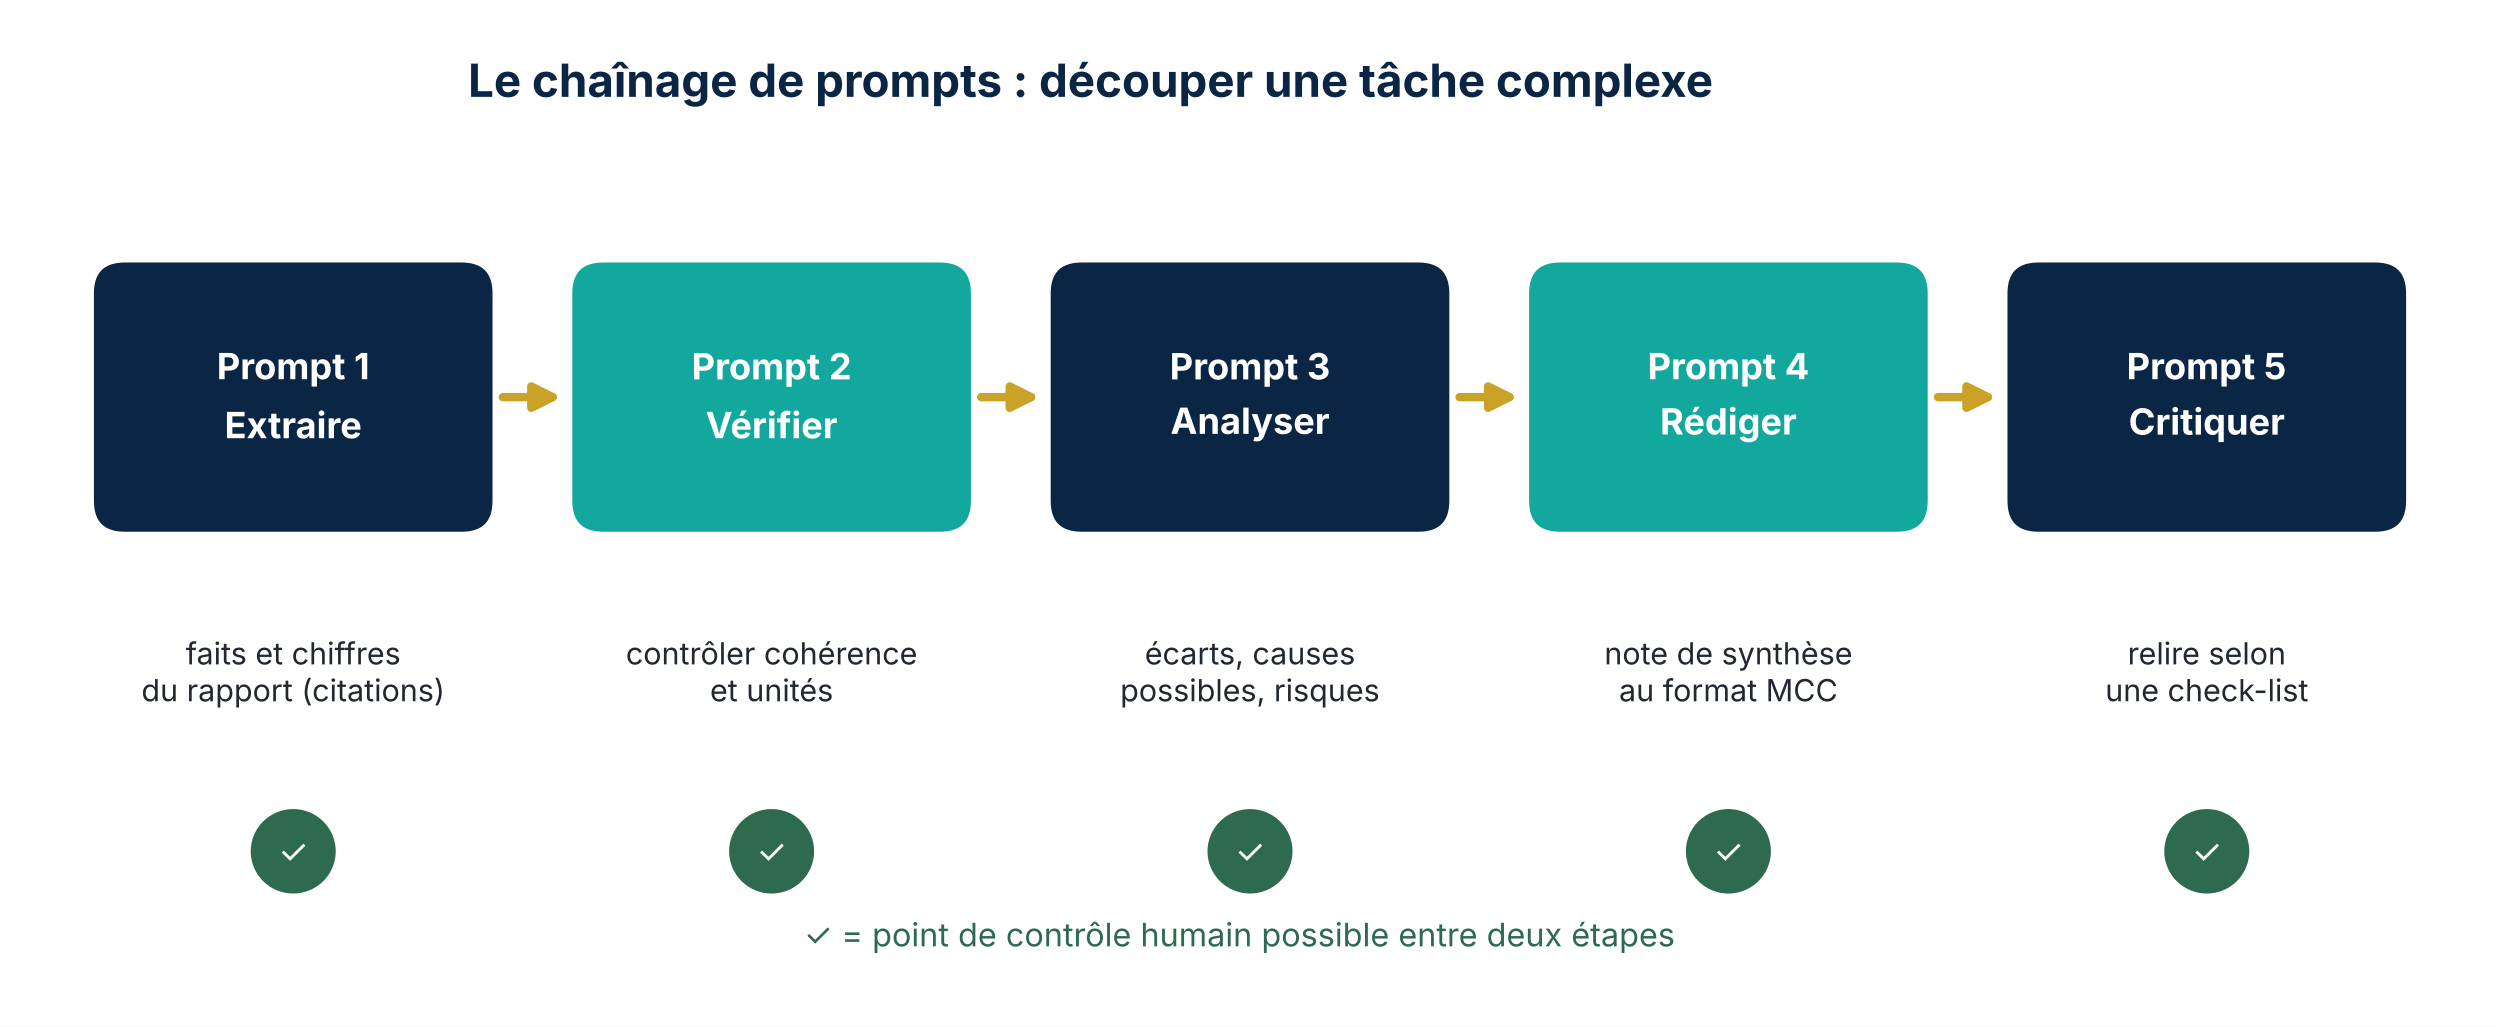
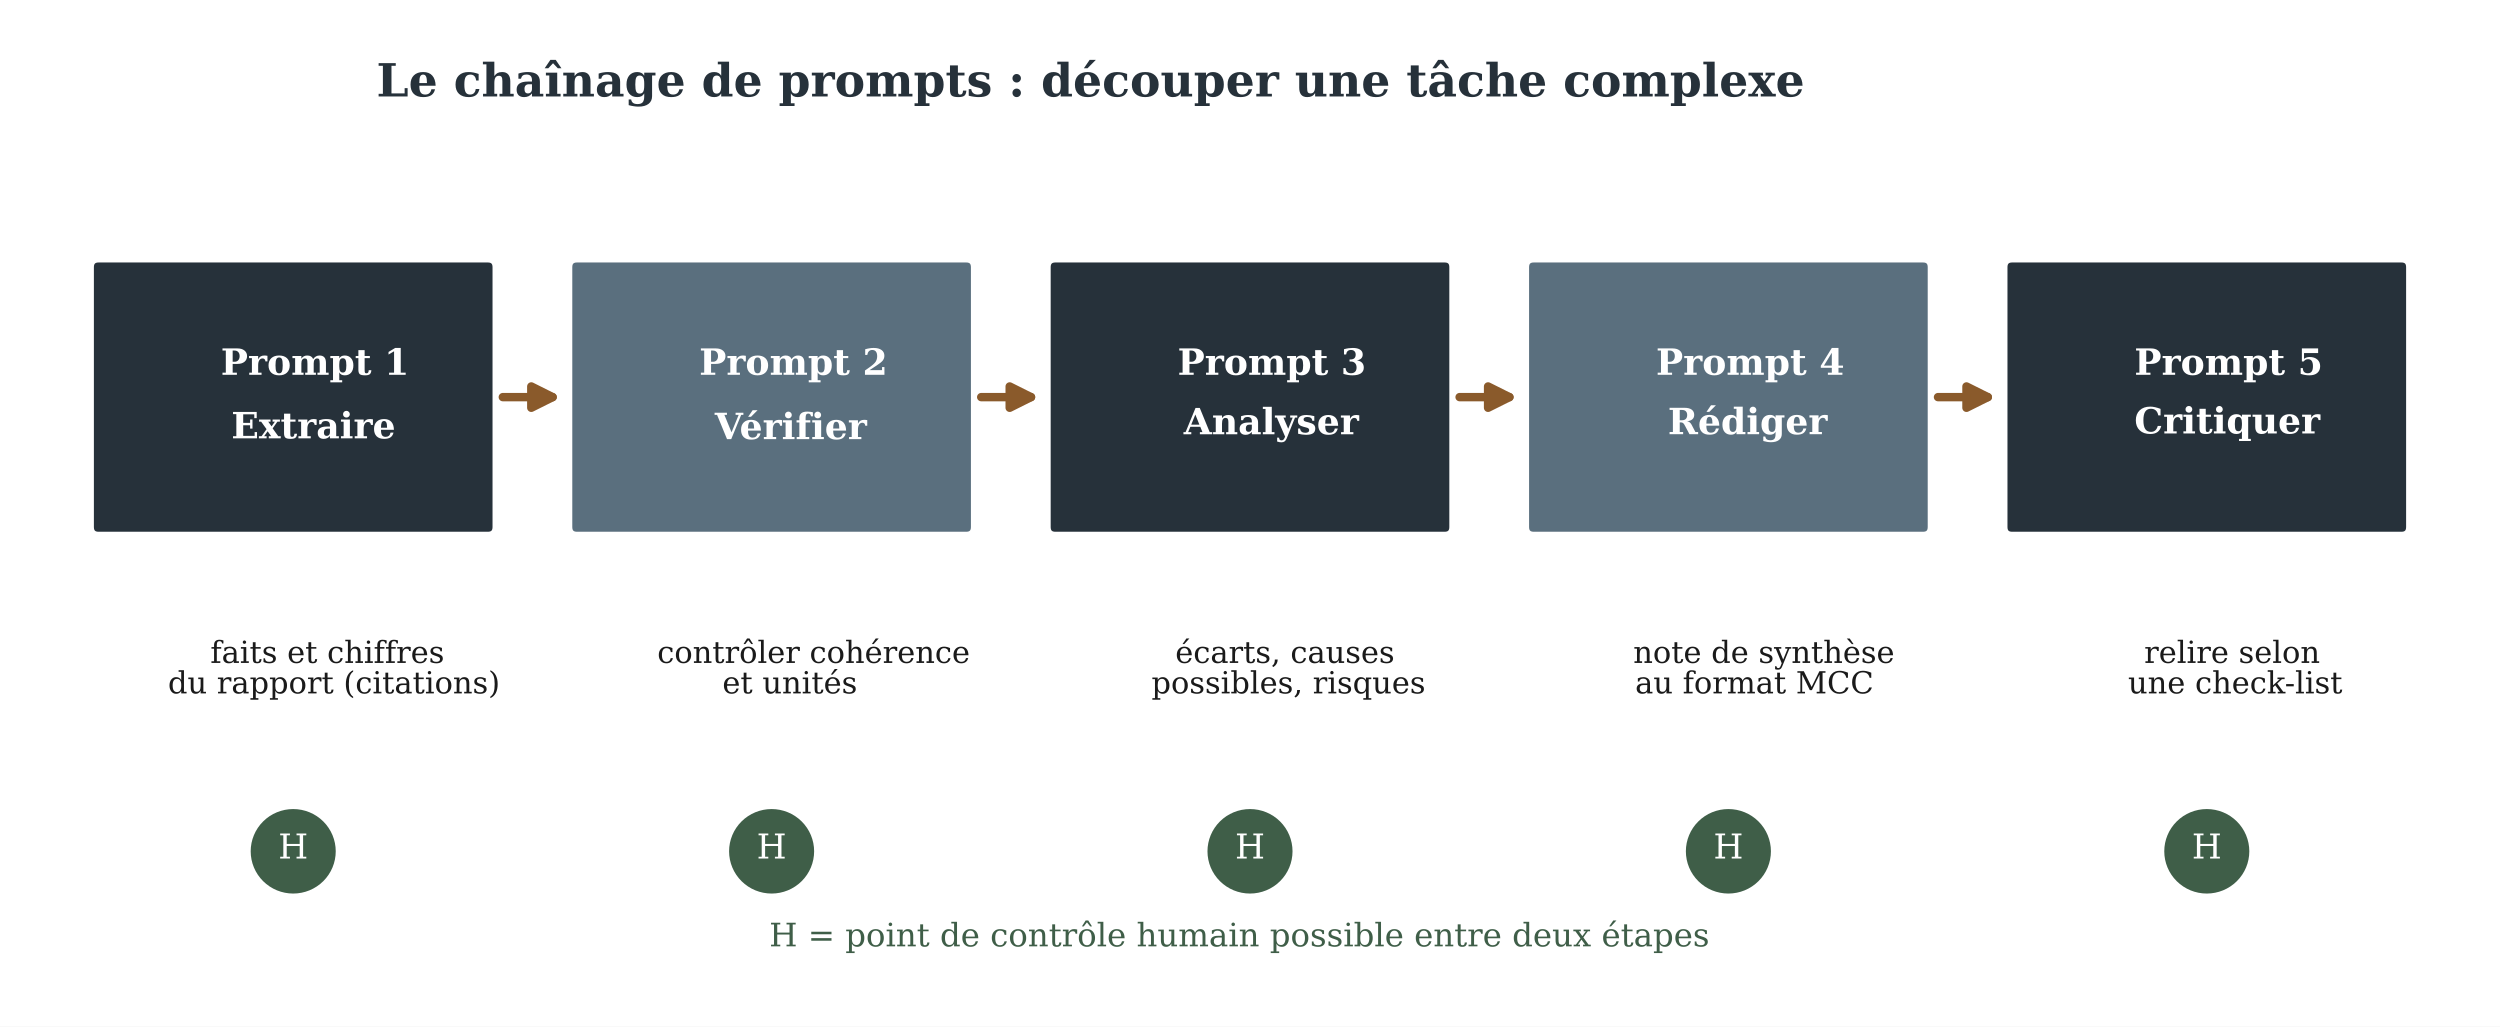
<svg xmlns="http://www.w3.org/2000/svg" width="656.1pt" height="269.424pt" viewBox="0 0 656.1 269.424" version="1.1">
  <defs>
    <style type="text/css">*{stroke-linejoin: round; stroke-linecap: butt}</style>
  </defs>
  <g id="figure_1">
    <g id="patch_1">
      <path d="M 0 269.424  L 656.1 269.424  L 656.1 0  L 0 0  z " style="fill: #ffffff" />
    </g>
    <g id="axes_1">
      <g id="patch_2">
-         <path d="M 131.958 104.22  Q 139.724 104.22 145.031 104.22  " clip-path="url(#p499812bc39)" style="fill: none; stroke: #c9a227; stroke-width: 2.2; stroke-linecap: round" />
-         <path d="M 139.431 101.42  L 145.031 104.22  L 139.431 107.02  z " clip-path="url(#p499812bc39)" style="fill: #c9a227; stroke: #c9a227; stroke-width: 2.2; stroke-linecap: round" />
+         <path d="M 131.958 104.22  Q 139.724 104.22 145.031 104.22  " clip-path="url(#pe04a9e31c5)" style="fill: none; stroke: #8a5a2b; stroke-width: 2.2; stroke-linecap: round" />
+         <path d="M 139.431 101.42  L 145.031 104.22  L 139.431 107.02  z " clip-path="url(#pe04a9e31c5)" style="fill: #8a5a2b; stroke: #8a5a2b; stroke-width: 2.2; stroke-linecap: round" />
      </g>
      <g id="patch_3">
-         <path d="M 76.95 234.504  C 79.91 234.504 82.749 233.336 84.841 231.256  C 86.934 229.177 88.11 226.357 88.11 223.416  C 88.11 220.475 86.934 217.655 84.841 215.576  C 82.749 213.496 79.91 212.328 76.95 212.328  C 73.99 212.328 71.151 213.496 69.059 215.576  C 66.966 217.655 65.79 220.475 65.79 223.416  C 65.79 226.357 66.966 229.177 69.059 231.256  C 71.151 233.336 73.99 234.504 76.95 234.504  z " clip-path="url(#p499812bc39)" style="fill: #2d6a4f" />
+         <path d="M 76.95 234.504  C 79.91 234.504 82.749 233.336 84.841 231.256  C 86.934 229.177 88.11 226.357 88.11 223.416  C 88.11 220.475 86.934 217.655 84.841 215.576  C 82.749 213.496 79.91 212.328 76.95 212.328  C 73.99 212.328 71.151 213.496 69.059 215.576  C 66.966 217.655 65.79 220.475 65.79 223.416  C 65.79 226.357 66.966 229.177 69.059 231.256  C 71.151 233.336 73.99 234.504 76.95 234.504  z " clip-path="url(#pe04a9e31c5)" style="fill: #3f5e48" />
      </g>
      <g id="patch_4">
-         <path d="M 257.508 104.22  Q 265.274 104.22 270.581 104.22  " clip-path="url(#p499812bc39)" style="fill: none; stroke: #c9a227; stroke-width: 2.2; stroke-linecap: round" />
-         <path d="M 264.981 101.42  L 270.581 104.22  L 264.981 107.02  z " clip-path="url(#p499812bc39)" style="fill: #c9a227; stroke: #c9a227; stroke-width: 2.2; stroke-linecap: round" />
+         <path d="M 257.508 104.22  Q 265.274 104.22 270.581 104.22  " clip-path="url(#pe04a9e31c5)" style="fill: none; stroke: #8a5a2b; stroke-width: 2.2; stroke-linecap: round" />
+         <path d="M 264.981 101.42  L 270.581 104.22  L 264.981 107.02  z " clip-path="url(#pe04a9e31c5)" style="fill: #8a5a2b; stroke: #8a5a2b; stroke-width: 2.2; stroke-linecap: round" />
      </g>
      <g id="patch_5">
-         <path d="M 202.5 234.504  C 205.46 234.504 208.299 233.336 210.391 231.256  C 212.484 229.177 213.66 226.357 213.66 223.416  C 213.66 220.475 212.484 217.655 210.391 215.576  C 208.299 213.496 205.46 212.328 202.5 212.328  C 199.54 212.328 196.701 213.496 194.609 215.576  C 192.516 217.655 191.34 220.475 191.34 223.416  C 191.34 226.357 192.516 229.177 194.609 231.256  C 196.701 233.336 199.54 234.504 202.5 234.504  z " clip-path="url(#p499812bc39)" style="fill: #2d6a4f" />
+         <path d="M 202.5 234.504  C 205.46 234.504 208.299 233.336 210.391 231.256  C 212.484 229.177 213.66 226.357 213.66 223.416  C 213.66 220.475 212.484 217.655 210.391 215.576  C 208.299 213.496 205.46 212.328 202.5 212.328  C 199.54 212.328 196.701 213.496 194.609 215.576  C 192.516 217.655 191.34 220.475 191.34 223.416  C 191.34 226.357 192.516 229.177 194.609 231.256  C 196.701 233.336 199.54 234.504 202.5 234.504  z " clip-path="url(#pe04a9e31c5)" style="fill: #3f5e48" />
      </g>
      <g id="patch_6">
-         <path d="M 383.058 104.22  Q 390.824 104.22 396.131 104.22  " clip-path="url(#p499812bc39)" style="fill: none; stroke: #c9a227; stroke-width: 2.2; stroke-linecap: round" />
-         <path d="M 390.531 101.42  L 396.131 104.22  L 390.531 107.02  z " clip-path="url(#p499812bc39)" style="fill: #c9a227; stroke: #c9a227; stroke-width: 2.2; stroke-linecap: round" />
+         <path d="M 383.058 104.22  Q 390.824 104.22 396.131 104.22  " clip-path="url(#pe04a9e31c5)" style="fill: none; stroke: #8a5a2b; stroke-width: 2.2; stroke-linecap: round" />
+         <path d="M 390.531 101.42  L 396.131 104.22  L 390.531 107.02  z " clip-path="url(#pe04a9e31c5)" style="fill: #8a5a2b; stroke: #8a5a2b; stroke-width: 2.2; stroke-linecap: round" />
      </g>
      <g id="patch_7">
-         <path d="M 328.05 234.504  C 331.01 234.504 333.849 233.336 335.941 231.256  C 338.034 229.177 339.21 226.357 339.21 223.416  C 339.21 220.475 338.034 217.655 335.941 215.576  C 333.849 213.496 331.01 212.328 328.05 212.328  C 325.09 212.328 322.251 213.496 320.159 215.576  C 318.066 217.655 316.89 220.475 316.89 223.416  C 316.89 226.357 318.066 229.177 320.159 231.256  C 322.251 233.336 325.09 234.504 328.05 234.504  z " clip-path="url(#p499812bc39)" style="fill: #2d6a4f" />
+         <path d="M 328.05 234.504  C 331.01 234.504 333.849 233.336 335.941 231.256  C 338.034 229.177 339.21 226.357 339.21 223.416  C 339.21 220.475 338.034 217.655 335.941 215.576  C 333.849 213.496 331.01 212.328 328.05 212.328  C 325.09 212.328 322.251 213.496 320.159 215.576  C 318.066 217.655 316.89 220.475 316.89 223.416  C 316.89 226.357 318.066 229.177 320.159 231.256  C 322.251 233.336 325.09 234.504 328.05 234.504  z " clip-path="url(#pe04a9e31c5)" style="fill: #3f5e48" />
      </g>
      <g id="patch_8">
-         <path d="M 508.608 104.22  Q 516.374 104.22 521.681 104.22  " clip-path="url(#p499812bc39)" style="fill: none; stroke: #c9a227; stroke-width: 2.2; stroke-linecap: round" />
-         <path d="M 516.081 101.42  L 521.681 104.22  L 516.081 107.02  z " clip-path="url(#p499812bc39)" style="fill: #c9a227; stroke: #c9a227; stroke-width: 2.2; stroke-linecap: round" />
+         <path d="M 508.608 104.22  Q 516.374 104.22 521.681 104.22  " clip-path="url(#pe04a9e31c5)" style="fill: none; stroke: #8a5a2b; stroke-width: 2.2; stroke-linecap: round" />
+         <path d="M 516.081 101.42  L 521.681 104.22  L 516.081 107.02  z " clip-path="url(#pe04a9e31c5)" style="fill: #8a5a2b; stroke: #8a5a2b; stroke-width: 2.2; stroke-linecap: round" />
      </g>
      <g id="patch_9">
-         <path d="M 453.6 234.504  C 456.56 234.504 459.399 233.336 461.491 231.256  C 463.584 229.177 464.76 226.357 464.76 223.416  C 464.76 220.475 463.584 217.655 461.491 215.576  C 459.399 213.496 456.56 212.328 453.6 212.328  C 450.64 212.328 447.801 213.496 445.709 215.576  C 443.616 217.655 442.44 220.475 442.44 223.416  C 442.44 226.357 443.616 229.177 445.709 231.256  C 447.801 233.336 450.64 234.504 453.6 234.504  z " clip-path="url(#p499812bc39)" style="fill: #2d6a4f" />
+         <path d="M 453.6 234.504  C 456.56 234.504 459.399 233.336 461.491 231.256  C 463.584 229.177 464.76 226.357 464.76 223.416  C 464.76 220.475 463.584 217.655 461.491 215.576  C 459.399 213.496 456.56 212.328 453.6 212.328  C 450.64 212.328 447.801 213.496 445.709 215.576  C 443.616 217.655 442.44 220.475 442.44 223.416  C 442.44 226.357 443.616 229.177 445.709 231.256  C 447.801 233.336 450.64 234.504 453.6 234.504  z " clip-path="url(#pe04a9e31c5)" style="fill: #3f5e48" />
      </g>
      <g id="patch_10">
-         <path d="M 579.15 234.504  C 582.11 234.504 584.949 233.336 587.041 231.256  C 589.134 229.177 590.31 226.357 590.31 223.416  C 590.31 220.475 589.134 217.655 587.041 215.576  C 584.949 213.496 582.11 212.328 579.15 212.328  C 576.19 212.328 573.351 213.496 571.259 215.576  C 569.166 217.655 567.99 220.475 567.99 223.416  C 567.99 226.357 569.166 229.177 571.259 231.256  C 573.351 233.336 576.19 234.504 579.15 234.504  z " clip-path="url(#p499812bc39)" style="fill: #2d6a4f" />
+         <path d="M 579.15 234.504  C 582.11 234.504 584.949 233.336 587.041 231.256  C 589.134 229.177 590.31 226.357 590.31 223.416  C 590.31 220.475 589.134 217.655 587.041 215.576  C 584.949 213.496 582.11 212.328 579.15 212.328  C 576.19 212.328 573.351 213.496 571.259 215.576  C 569.166 217.655 567.99 220.475 567.99 223.416  C 567.99 226.357 569.166 229.177 571.259 231.256  C 573.351 233.336 576.19 234.504 579.15 234.504  z " clip-path="url(#pe04a9e31c5)" style="fill: #3f5e48" />
      </g>
      <g id="patch_11">
-         <path d="M 32.868 140.256  L 121.032 140.256  Q 129.96 140.256 129.96 131.386  L 129.96 77.054  Q 129.96 68.184 121.032 68.184  L 32.868 68.184  Q 23.94 68.184 23.94 77.054  L 23.94 131.386  Q 23.94 140.256 32.868 140.256  z " clip-path="url(#p499812bc39)" style="fill: #0b2545; stroke: #ffffff; stroke-width: 1.4; stroke-linejoin: miter" />
+         <path d="M 25.893 140.256  L 128.007 140.256  Q 129.96 140.256 129.96 138.316  L 129.96 70.124  Q 129.96 68.184 128.007 68.184  L 25.893 68.184  Q 23.94 68.184 23.94 70.124  L 23.94 138.316  Q 23.94 140.256 25.893 140.256  z " clip-path="url(#pe04a9e31c5)" style="fill: #26313a; stroke: #ffffff; stroke-width: 1.4; stroke-linejoin: miter" />
      </g>
      <g id="patch_12">
-         <path d="M 158.418 140.256  L 246.582 140.256  Q 255.51 140.256 255.51 131.386  L 255.51 77.054  Q 255.51 68.184 246.582 68.184  L 158.418 68.184  Q 149.49 68.184 149.49 77.054  L 149.49 131.386  Q 149.49 140.256 158.418 140.256  z " clip-path="url(#p499812bc39)" style="fill: #13a89e; stroke: #ffffff; stroke-width: 1.4; stroke-linejoin: miter" />
+         <path d="M 151.443 140.256  L 253.557 140.256  Q 255.51 140.256 255.51 138.316  L 255.51 70.124  Q 255.51 68.184 253.557 68.184  L 151.443 68.184  Q 149.49 68.184 149.49 70.124  L 149.49 138.316  Q 149.49 140.256 151.443 140.256  z " clip-path="url(#pe04a9e31c5)" style="fill: #5a6f7e; stroke: #ffffff; stroke-width: 1.4; stroke-linejoin: miter" />
      </g>
      <g id="patch_13">
-         <path d="M 283.968 140.256  L 372.132 140.256  Q 381.06 140.256 381.06 131.386  L 381.06 77.054  Q 381.06 68.184 372.132 68.184  L 283.968 68.184  Q 275.04 68.184 275.04 77.054  L 275.04 131.386  Q 275.04 140.256 283.968 140.256  z " clip-path="url(#p499812bc39)" style="fill: #0b2545; stroke: #ffffff; stroke-width: 1.4; stroke-linejoin: miter" />
+         <path d="M 276.993 140.256  L 379.107 140.256  Q 381.06 140.256 381.06 138.316  L 381.06 70.124  Q 381.06 68.184 379.107 68.184  L 276.993 68.184  Q 275.04 68.184 275.04 70.124  L 275.04 138.316  Q 275.04 140.256 276.993 140.256  z " clip-path="url(#pe04a9e31c5)" style="fill: #26313a; stroke: #ffffff; stroke-width: 1.4; stroke-linejoin: miter" />
      </g>
      <g id="patch_14">
-         <path d="M 409.518 140.256  L 497.682 140.256  Q 506.61 140.256 506.61 131.386  L 506.61 77.054  Q 506.61 68.184 497.682 68.184  L 409.518 68.184  Q 400.59 68.184 400.59 77.054  L 400.59 131.386  Q 400.59 140.256 409.518 140.256  z " clip-path="url(#p499812bc39)" style="fill: #13a89e; stroke: #ffffff; stroke-width: 1.4; stroke-linejoin: miter" />
+         <path d="M 402.543 140.256  L 504.657 140.256  Q 506.61 140.256 506.61 138.316  L 506.61 70.124  Q 506.61 68.184 504.657 68.184  L 402.543 68.184  Q 400.59 68.184 400.59 70.124  L 400.59 138.316  Q 400.59 140.256 402.543 140.256  z " clip-path="url(#pe04a9e31c5)" style="fill: #5a6f7e; stroke: #ffffff; stroke-width: 1.4; stroke-linejoin: miter" />
      </g>
      <g id="patch_15">
-         <path d="M 535.068 140.256  L 623.232 140.256  Q 632.16 140.256 632.16 131.386  L 632.16 77.054  Q 632.16 68.184 623.232 68.184  L 535.068 68.184  Q 526.14 68.184 526.14 77.054  L 526.14 131.386  Q 526.14 140.256 535.068 140.256  z " clip-path="url(#p499812bc39)" style="fill: #0b2545; stroke: #ffffff; stroke-width: 1.4; stroke-linejoin: miter" />
+         <path d="M 528.093 140.256  L 630.207 140.256  Q 632.16 140.256 632.16 138.316  L 632.16 70.124  Q 632.16 68.184 630.207 68.184  L 528.093 68.184  Q 526.14 68.184 526.14 70.124  L 526.14 138.316  Q 526.14 140.256 528.093 140.256  z " clip-path="url(#pe04a9e31c5)" style="fill: #26313a; stroke: #ffffff; stroke-width: 1.4; stroke-linejoin: miter" />
      </g>
      <g id="text_1">
-         <text style="font-weight: 700; font-size: 12px; font-family: 'Inter', 'DejaVu Sans'; text-anchor: middle; fill: #0b2545" x="286.2" y="25.425" transform="rotate(-0 286.2 25.42523)">Le chaînage de prompts : découper une tâche complexe</text>
+         <text style="font-weight: 700; font-size: 12px; font-family: 'EB Garamond', 'DejaVu Serif'; text-anchor: middle; fill: #26313a" x="286.2" y="25.314" transform="rotate(-0 286.2 25.314)">Le chaînage de prompts : découper une tâche complexe</text>
      </g>
      <g id="text_2">
-         <text style="font-weight: 700; font-size: 9.5px; font-family: 'Inter', 'DejaVu Sans'; fill: #ffffff" transform="translate(56.89906 99.52218)">Prompt 1</text>
-         <text style="font-weight: 700; font-size: 9.5px; font-family: 'Inter', 'DejaVu Sans'; fill: #ffffff" transform="translate(58.93859 114.9993)">Extraire</text>
+         <text style="font-weight: 700; font-size: 9.5px; font-family: 'EB Garamond', 'DejaVu Serif'; fill: #ffffff" transform="translate(57.93516 98.36191)">Prompt 1</text>
+         <text style="font-weight: 700; font-size: 9.5px; font-family: 'EB Garamond', 'DejaVu Serif'; fill: #ffffff" transform="translate(60.6998 115.0366)">Extraire</text>
      </g>
      <g id="text_3">
-         <text style="font-size: 8px; font-family: 'Inter', 'DejaVu Sans'; fill: #222831" transform="translate(48.73875 174.3623)">faits et chiffres</text>
-         <text style="font-size: 8px; font-family: 'Inter', 'DejaVu Sans'; fill: #222831" transform="translate(37.10813 184.042)">du rapport (citations)</text>
+         <text style="font-size: 8px; font-family: 'EB Garamond', 'DejaVu Serif'; fill: #1a1a1a" transform="translate(55.1975 173.972)">faits et chiffres</text>
+         <text style="font-size: 8px; font-family: 'EB Garamond', 'DejaVu Serif'; fill: #1a1a1a" transform="translate(44.07625 181.972)">du rapport (citations)</text>
      </g>
      <g id="text_4">
-         <text style="font-size: 9px; font-family: 'Inter', 'DejaVu Sans'; text-anchor: middle; fill: #ffffff" x="76.95" y="226.69" transform="rotate(-0 76.95 226.6899)">✓</text>
+         <text style="font-size: 9px; font-family: 'EB Garamond', 'DejaVu Serif'; text-anchor: middle; fill: #ffffff" x="76.95" y="225.306" transform="rotate(-0 76.95 225.306)">H</text>
      </g>
      <g id="text_5">
-         <text style="font-weight: 700; font-size: 9.5px; font-family: 'Inter', 'DejaVu Sans'; fill: #ffffff" transform="translate(181.505 99.56894)">Prompt 2</text>
-         <text style="font-weight: 700; font-size: 9.5px; font-family: 'Inter', 'DejaVu Sans'; fill: #ffffff" transform="translate(185.1773 114.9993)">Vérifier</text>
+         <text style="font-weight: 700; font-size: 9.5px; font-family: 'EB Garamond', 'DejaVu Serif'; fill: #ffffff" transform="translate(183.4852 98.36191)">Prompt 2</text>
+         <text style="font-weight: 700; font-size: 9.5px; font-family: 'EB Garamond', 'DejaVu Serif'; fill: #ffffff" transform="translate(187.5939 115.2407)">Vérifier</text>
      </g>
      <g id="text_6">
-         <text style="font-size: 8px; font-family: 'Inter', 'DejaVu Sans'; fill: #222831" transform="translate(164.2431 174.3623)">contrôler cohérence</text>
-         <text style="font-size: 8px; font-family: 'Inter', 'DejaVu Sans'; fill: #222831" transform="translate(186.3244 184.042)">et unités</text>
+         <text style="font-size: 8px; font-family: 'EB Garamond', 'DejaVu Serif'; fill: #1a1a1a" transform="translate(172.4869 173.972)">contrôler cohérence</text>
+         <text style="font-size: 8px; font-family: 'EB Garamond', 'DejaVu Serif'; fill: #1a1a1a" transform="translate(189.5756 181.972)">et unités</text>
      </g>
      <g id="text_7">
-         <text style="font-size: 9px; font-family: 'Inter', 'DejaVu Sans'; text-anchor: middle; fill: #ffffff" x="202.5" y="226.69" transform="rotate(-0 202.5 226.6899)">✓</text>
+         <text style="font-size: 9px; font-family: 'EB Garamond', 'DejaVu Serif'; text-anchor: middle; fill: #ffffff" x="202.5" y="225.306" transform="rotate(-0 202.5 225.306)">H</text>
      </g>
      <g id="text_8">
-         <text style="font-weight: 700; font-size: 9.5px; font-family: 'Inter', 'DejaVu Sans'; fill: #ffffff" transform="translate(306.9808 99.56894)">Prompt 3</text>
-         <text style="font-weight: 700; font-size: 9.5px; font-family: 'Inter', 'DejaVu Sans'; fill: #ffffff" transform="translate(307.1693 113.8719)">Analyser</text>
+         <text style="font-weight: 700; font-size: 9.5px; font-family: 'EB Garamond', 'DejaVu Serif'; fill: #ffffff" transform="translate(309.0352 98.36191)">Prompt 3</text>
+         <text style="font-weight: 700; font-size: 9.5px; font-family: 'EB Garamond', 'DejaVu Serif'; fill: #ffffff" transform="translate(310.6605 113.9731)">Analyser</text>
      </g>
      <g id="text_9">
-         <text style="font-size: 8px; font-family: 'Inter', 'DejaVu Sans'; fill: #222831" transform="translate(300.4306 174.3623)">écarts, causes</text>
-         <text style="font-size: 8px; font-family: 'Inter', 'DejaVu Sans'; fill: #222831" transform="translate(293.9663 184.042)">possibles, risques</text>
+         <text style="font-size: 8px; font-family: 'EB Garamond', 'DejaVu Serif'; fill: #1a1a1a" transform="translate(308.4331 173.972)">écarts, causes</text>
+         <text style="font-size: 8px; font-family: 'EB Garamond', 'DejaVu Serif'; fill: #1a1a1a" transform="translate(302.19 181.972)">possibles, risques</text>
      </g>
      <g id="text_10">
-         <text style="font-size: 9px; font-family: 'Inter', 'DejaVu Sans'; text-anchor: middle; fill: #ffffff" x="328.05" y="226.69" transform="rotate(-0 328.05 226.6899)">✓</text>
+         <text style="font-size: 9px; font-family: 'EB Garamond', 'DejaVu Serif'; text-anchor: middle; fill: #ffffff" x="328.05" y="225.306" transform="rotate(-0 328.05 225.306)">H</text>
      </g>
      <g id="text_11">
-         <text style="font-weight: 700; font-size: 9.5px; font-family: 'Inter', 'DejaVu Sans'; fill: #ffffff" transform="translate(432.3846 99.52218)">Prompt 4</text>
-         <text style="font-weight: 700; font-size: 9.5px; font-family: 'Inter', 'DejaVu Sans'; fill: #ffffff" transform="translate(435.6621 114.0255)">Rédiger</text>
+         <text style="font-weight: 700; font-size: 9.5px; font-family: 'EB Garamond', 'DejaVu Serif'; fill: #ffffff" transform="translate(434.5852 98.36191)">Prompt 4</text>
+         <text style="font-weight: 700; font-size: 9.5px; font-family: 'EB Garamond', 'DejaVu Serif'; fill: #ffffff" transform="translate(437.7061 113.9441)">Rédiger</text>
      </g>
      <g id="text_12">
-         <text style="font-size: 8px; font-family: 'Inter', 'DejaVu Sans'; fill: #222831" transform="translate(421.0337 174.3623)">note de synthèse</text>
-         <text style="font-size: 8px; font-family: 'Inter', 'DejaVu Sans'; fill: #222831" transform="translate(424.8925 184.042)">au format MCC</text>
+         <text style="font-size: 8px; font-family: 'EB Garamond', 'DejaVu Serif'; fill: #1a1a1a" transform="translate(428.6244 173.972)">note de synthèse</text>
+         <text style="font-size: 8px; font-family: 'EB Garamond', 'DejaVu Serif'; fill: #1a1a1a" transform="translate(429.1194 181.972)">au format MCC</text>
      </g>
      <g id="text_13">
-         <text style="font-size: 9px; font-family: 'Inter', 'DejaVu Sans'; text-anchor: middle; fill: #ffffff" x="453.6" y="226.69" transform="rotate(-0 453.6 226.6899)">✓</text>
+         <text style="font-size: 9px; font-family: 'EB Garamond', 'DejaVu Serif'; text-anchor: middle; fill: #ffffff" x="453.6" y="225.306" transform="rotate(-0 453.6 225.306)">H</text>
      </g>
      <g id="text_14">
-         <text style="font-weight: 700; font-size: 9.5px; font-family: 'Inter', 'DejaVu Sans'; fill: #ffffff" transform="translate(558.1105 99.52218)">Prompt 5</text>
-         <text style="font-weight: 700; font-size: 9.5px; font-family: 'Inter', 'DejaVu Sans'; fill: #ffffff" transform="translate(558.6389 114.0812)">Critiquer</text>
+         <text style="font-weight: 700; font-size: 9.5px; font-family: 'EB Garamond', 'DejaVu Serif'; fill: #ffffff" transform="translate(560.1352 98.36191)">Prompt 5</text>
+         <text style="font-weight: 700; font-size: 9.5px; font-family: 'EB Garamond', 'DejaVu Serif'; fill: #ffffff" transform="translate(560.1211 113.7593)">Critiquer</text>
      </g>
      <g id="text_15">
-         <text style="font-size: 8px; font-family: 'Inter', 'DejaVu Sans'; fill: #222831" transform="translate(558.3713 174.3623)">relire selon</text>
-         <text style="font-size: 8px; font-family: 'Inter', 'DejaVu Sans'; fill: #222831" transform="translate(552.4869 184.042)">une check-list</text>
+         <text style="font-size: 8px; font-family: 'EB Garamond', 'DejaVu Serif'; fill: #1a1a1a" transform="translate(562.7138 173.972)">relire selon</text>
+         <text style="font-size: 8px; font-family: 'EB Garamond', 'DejaVu Serif'; fill: #1a1a1a" transform="translate(558.4731 181.972)">une check-list</text>
      </g>
      <g id="text_16">
-         <text style="font-size: 9px; font-family: 'Inter', 'DejaVu Sans'; text-anchor: middle; fill: #ffffff" x="579.15" y="226.69" transform="rotate(-0 579.15 226.6899)">✓</text>
+         <text style="font-size: 9px; font-family: 'EB Garamond', 'DejaVu Serif'; text-anchor: middle; fill: #ffffff" x="579.15" y="225.306" transform="rotate(-0 579.15 225.306)">H</text>
      </g>
      <g id="text_17">
-         <text style="font-size: 8.5px; font-family: 'Inter', 'DejaVu Sans'; text-anchor: middle; fill: #2d6a4f" x="325.26" y="248.364" transform="rotate(-0 325.26 248.364)">✓ = point de contrôle humain possible entre deux étapes</text>
+         <text style="font-size: 8.5px; font-family: 'EB Garamond', 'DejaVu Serif'; text-anchor: middle; fill: #3f5e48" x="325.26" y="248.364" transform="rotate(-0 325.26 248.364)">H = point de contrôle humain possible entre deux étapes</text>
      </g>
    </g>
  </g>
  <defs>
-     <clipPath id="p499812bc39">
+     <clipPath id="pe04a9e31c5">
      <rect x="7.2" y="7.2" width="641.7" height="255.024" />
    </clipPath>
  </defs>
</svg>
